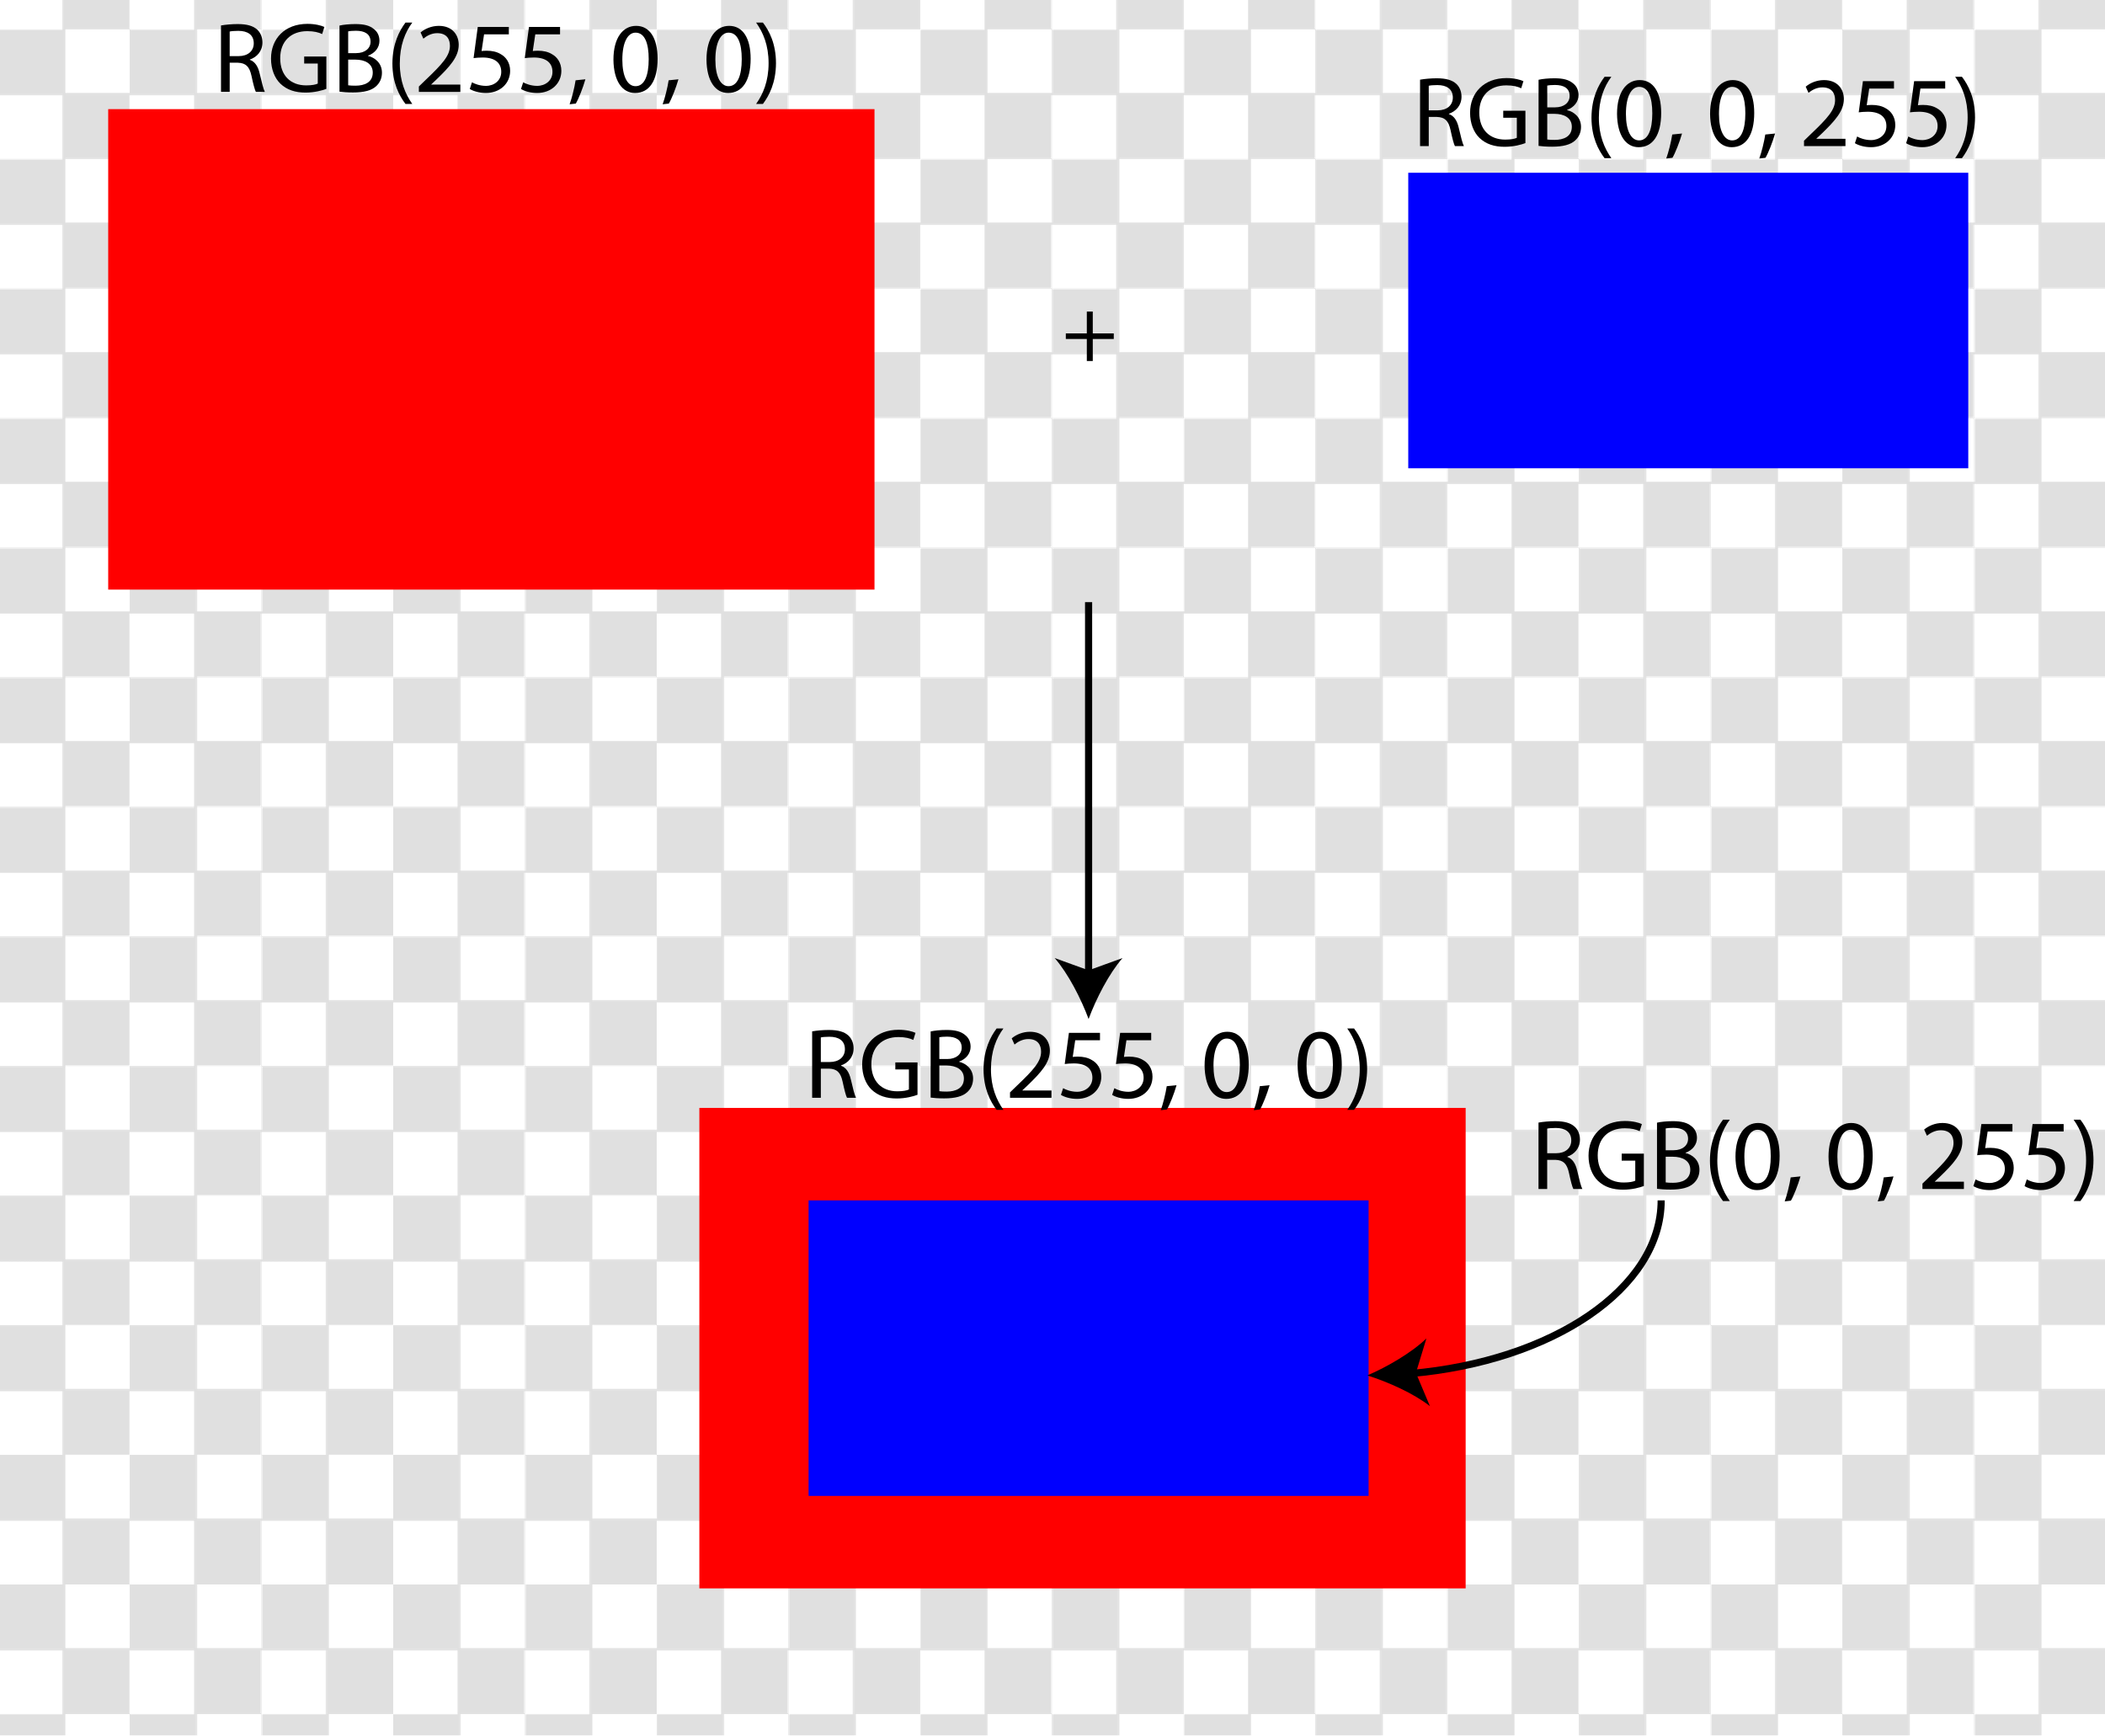
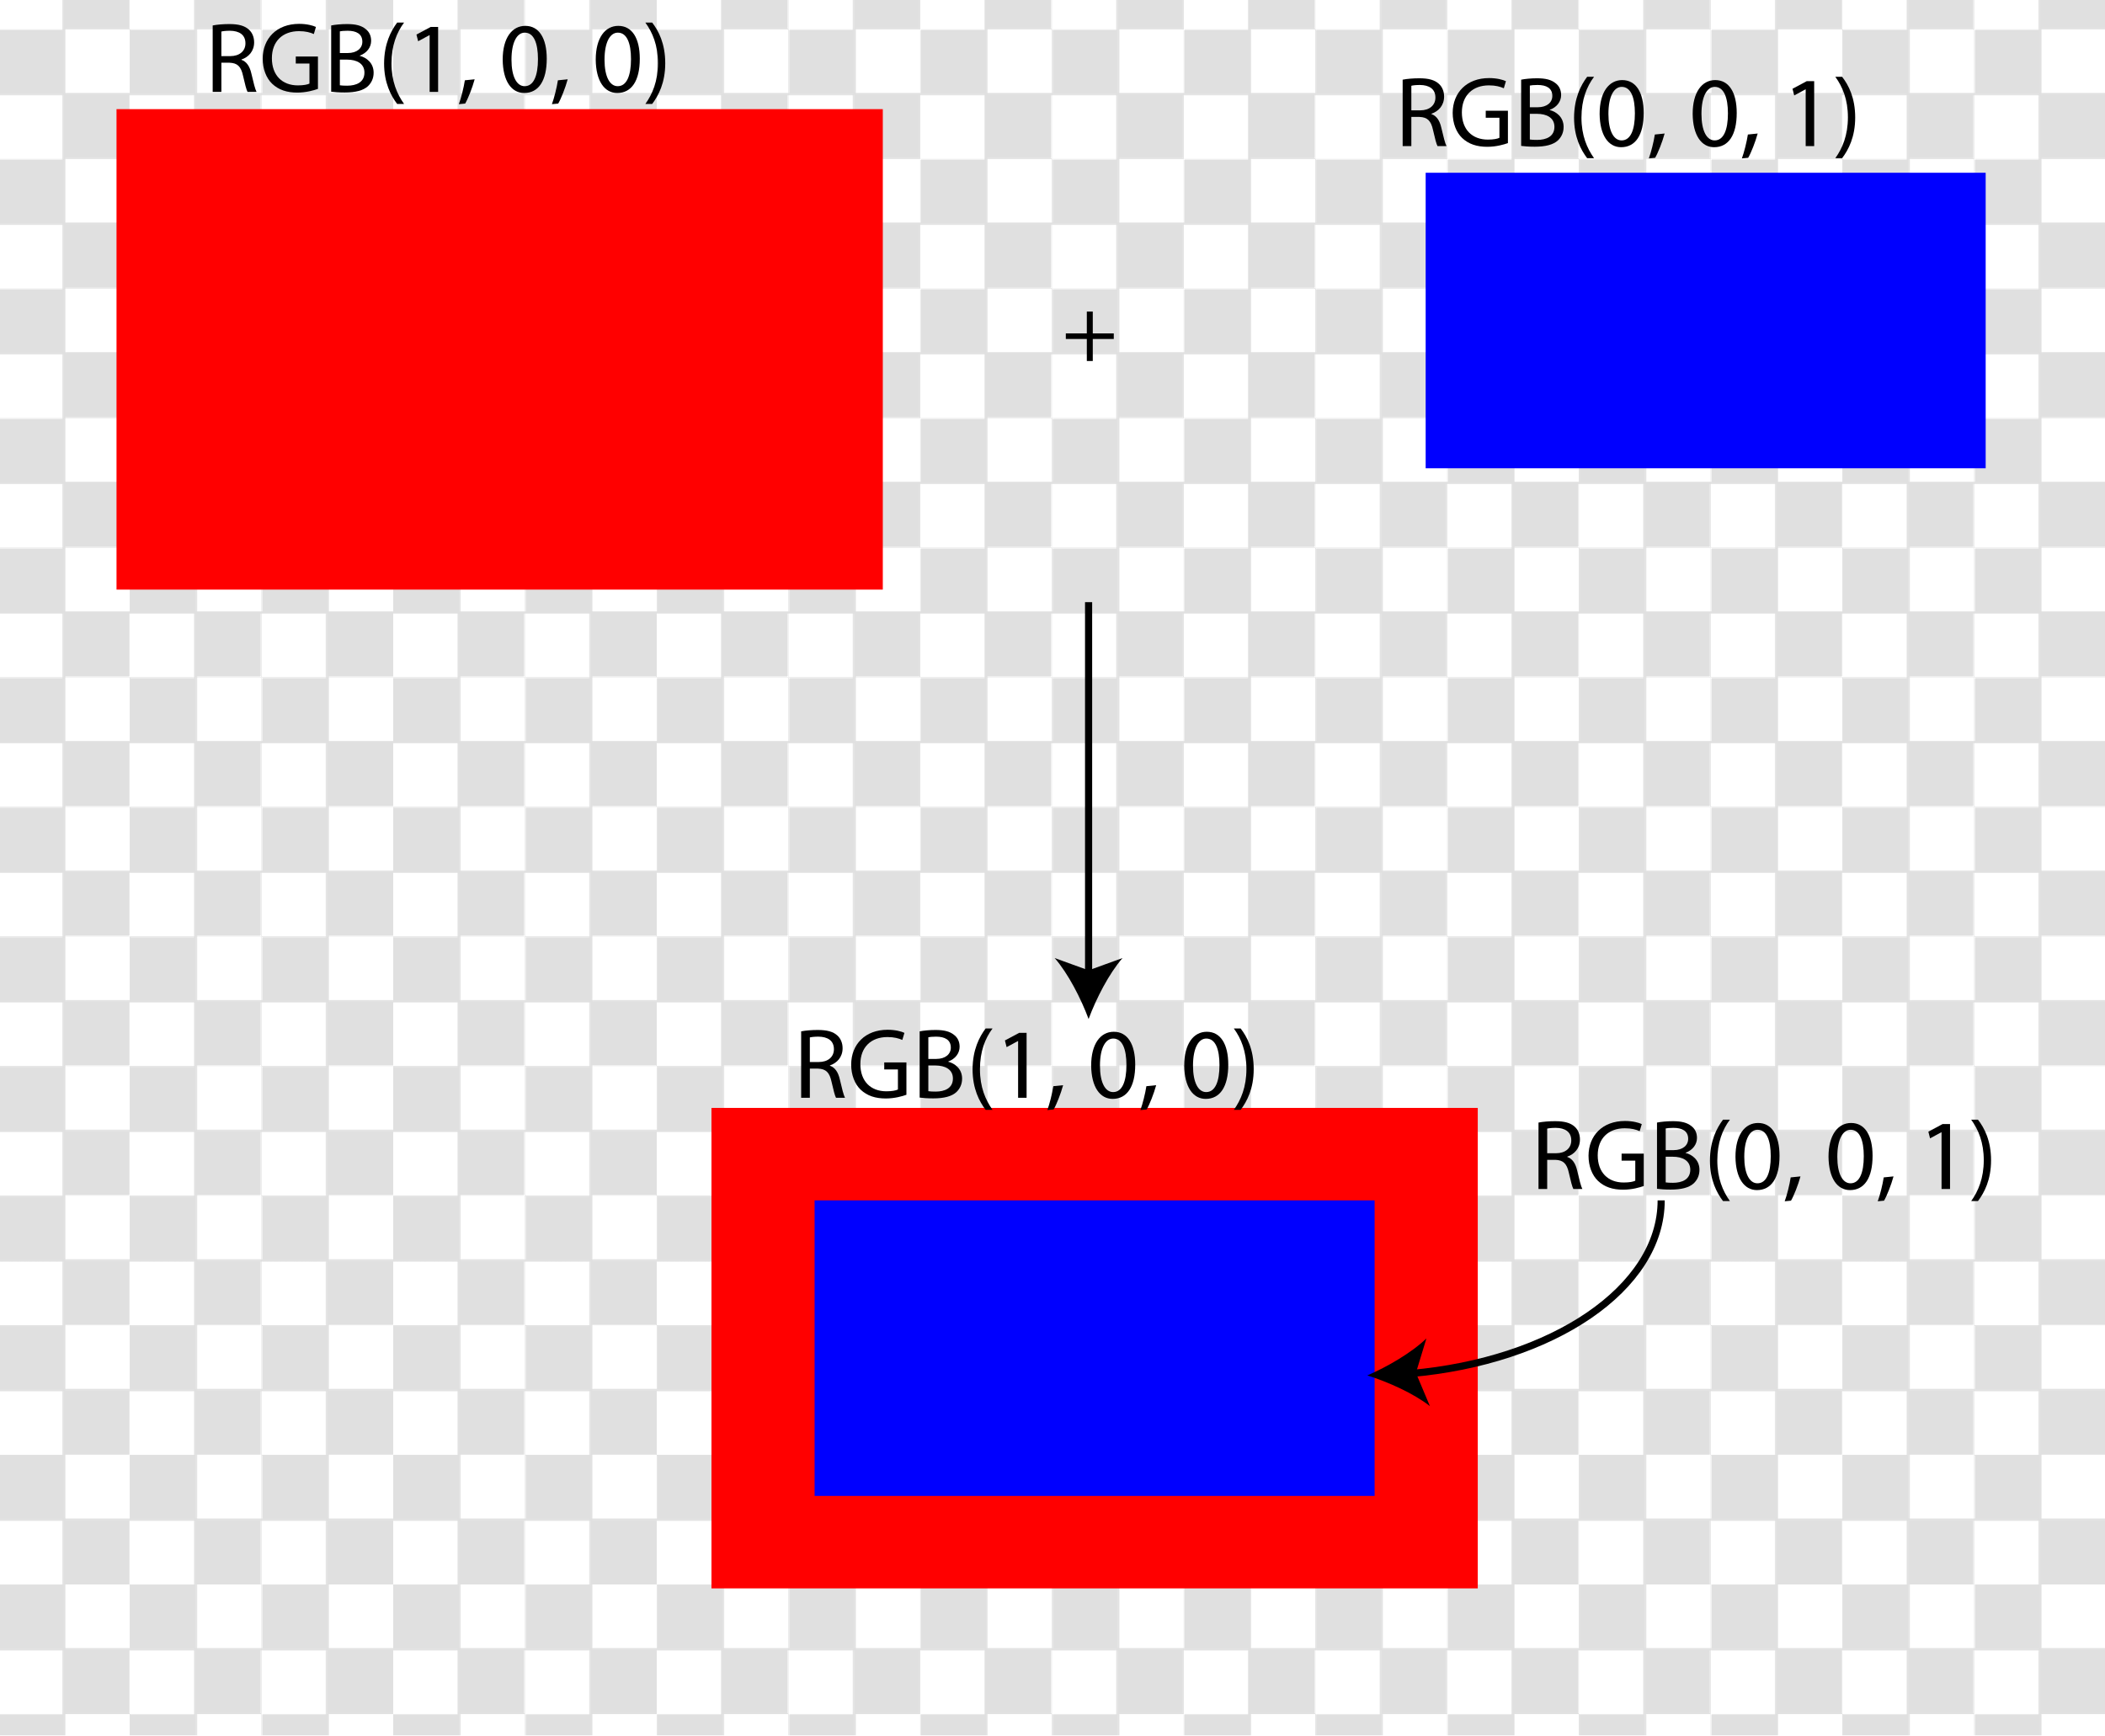
<svg xmlns="http://www.w3.org/2000/svg" version="1.1" x="0px" y="0px" width="295.181px" height="243.373px" viewBox="0 0 295.181 243.373" enable-background="new 0 0 295.181 243.373" xml:space="preserve">
  <pattern x="-18.755" y="-14.064" width="18.474" height="18.175" patternUnits="userSpaceOnUse" id="New_Pattern_Swatch_3" viewBox="0 -18.175 18.474 18.175" overflow="visible">
    <g>
      <polygon fill="none" points="0,0 18.474,0 18.474,-18.175 0,-18.175   " />
      <polygon fill="#E0E0E0" points="9.438,-8.938 0,-8.938 0,-18.175 9.438,-18.175   " />
      <polygon fill="#E0E0E0" points="18.474,0 9.036,0 9.036,-9.237 18.474,-9.237   " />
    </g>
  </pattern>
  <g id="Layer_2">
    <rect fill="url(#New_Pattern_Swatch_3)" width="295.181" height="243.373" />
  </g>
  <g id="Layer_1">
-     <rect x="15.173" y="15.307" fill="#FF0000" width="107.456" height="67.382" />
+     <rect x="16.339" y="15.307" fill="#FF0000" width="107.456" height="67.382" />
    <g>
-       <rect x="29.925" y="2.946" fill="none" width="82.616" height="10.047" />
-       <path d="M30.99,3.571c0.617-0.112,1.513-0.196,2.339-0.196c1.303,0,2.157,0.252,2.731,0.771c0.462,0.42,0.743,1.064,0.743,1.807    c0,1.232-0.785,2.059-1.765,2.395v0.042c0.714,0.252,1.148,0.925,1.373,1.905c0.308,1.316,0.532,2.227,0.729,2.591h-1.261    c-0.154-0.28-0.364-1.079-0.616-2.255c-0.28-1.303-0.798-1.793-1.905-1.835h-1.148v4.09H30.99V3.571z M32.208,7.871h1.247    c1.303,0,2.129-0.714,2.129-1.793c0-1.219-0.883-1.751-2.171-1.751c-0.588,0-0.995,0.042-1.205,0.098V7.871z" />
-       <path d="M45.764,12.465c-0.546,0.21-1.639,0.519-2.914,0.519c-1.429,0-2.605-0.364-3.53-1.247    c-0.812-0.785-1.316-2.045-1.316-3.516c0-2.815,1.947-4.875,5.113-4.875c1.092,0,1.961,0.238,2.367,0.434l-0.308,0.995    c-0.504-0.238-1.135-0.406-2.087-0.406c-2.297,0-3.796,1.429-3.796,3.796c0,2.396,1.429,3.81,3.642,3.81    c0.798,0,1.345-0.112,1.625-0.252V8.908h-1.905v-0.98h3.11V12.465z" />
-       <path d="M47.607,3.585c0.532-0.126,1.387-0.21,2.228-0.21c1.218,0,2.003,0.21,2.577,0.687c0.49,0.364,0.798,0.924,0.798,1.667    c0,0.924-0.616,1.723-1.597,2.073v0.042c0.896,0.21,1.947,0.953,1.947,2.354c0,0.813-0.322,1.443-0.812,1.891    c-0.645,0.602-1.709,0.882-3.25,0.882c-0.84,0-1.485-0.056-1.891-0.112V3.585z M48.826,7.451h1.106    c1.275,0,2.031-0.686,2.031-1.597c0-1.093-0.826-1.541-2.059-1.541c-0.56,0-0.882,0.042-1.079,0.084V7.451z M48.826,11.961    c0.252,0.042,0.588,0.056,1.022,0.056c1.261,0,2.423-0.462,2.423-1.835c0-1.274-1.106-1.821-2.437-1.821h-1.009V11.961z" />
-       <path d="M57.815,3.165c-1.022,1.387-1.751,3.194-1.751,5.743c0,2.493,0.771,4.272,1.751,5.673h-0.953    c-0.882-1.163-1.835-2.956-1.835-5.687c0.014-2.746,0.953-4.552,1.835-5.729H57.815z" />
-       <path d="M58.737,12.886v-0.756l0.966-0.938c2.326-2.213,3.39-3.39,3.39-4.763c0-0.924-0.435-1.779-1.793-1.779    c-0.827,0-1.513,0.42-1.933,0.771l-0.392-0.869c0.616-0.518,1.527-0.924,2.563-0.924c1.961,0,2.788,1.345,2.788,2.647    c0,1.681-1.219,3.04-3.138,4.888l-0.714,0.672v0.028h4.076v1.022H58.737z" />
-       <path d="M71.354,4.817H67.88l-0.35,2.339c0.21-0.028,0.406-0.042,0.742-0.042c0.714,0,1.401,0.14,1.961,0.49    c0.714,0.392,1.303,1.19,1.303,2.325c0,1.779-1.415,3.11-3.39,3.11c-0.995,0-1.821-0.28-2.269-0.561l0.308-0.938    c0.378,0.224,1.121,0.504,1.961,0.504c1.149,0,2.157-0.756,2.143-1.975c0-1.177-0.798-2.003-2.605-2.003    c-0.533,0-0.939,0.042-1.275,0.084l0.588-4.371h4.356V4.817z" />
-       <path d="M78.536,4.817h-3.474l-0.35,2.339c0.21-0.028,0.406-0.042,0.742-0.042c0.714,0,1.401,0.14,1.961,0.49    c0.714,0.392,1.303,1.19,1.303,2.325c0,1.779-1.415,3.11-3.39,3.11c-0.995,0-1.821-0.28-2.269-0.561l0.308-0.938    c0.378,0.224,1.121,0.504,1.961,0.504c1.149,0,2.157-0.756,2.143-1.975c0-1.177-0.798-2.003-2.605-2.003    c-0.533,0-0.939,0.042-1.275,0.084l0.588-4.371h4.356V4.817z" />
-       <path d="M79.876,14.623c0.308-0.84,0.687-2.339,0.84-3.362l1.373-0.14c-0.336,1.191-0.953,2.746-1.345,3.404L79.876,14.623z" />
-       <path d="M92.213,8.235c0,3.096-1.163,4.805-3.166,4.805c-1.779,0-2.998-1.667-3.025-4.679c0-3.068,1.331-4.734,3.18-4.734    C91.106,3.627,92.213,5.335,92.213,8.235z M87.269,8.375c0,2.367,0.729,3.712,1.849,3.712c1.247,0,1.849-1.471,1.849-3.796    c0-2.241-0.56-3.712-1.849-3.712C88.053,4.579,87.269,5.896,87.269,8.375z" />
-       <path d="M92.923,14.623c0.308-0.84,0.687-2.339,0.84-3.362l1.373-0.14c-0.336,1.191-0.953,2.746-1.345,3.404L92.923,14.623z" />
-       <path d="M105.261,8.235c0,3.096-1.163,4.805-3.166,4.805c-1.779,0-2.998-1.667-3.025-4.679c0-3.068,1.331-4.734,3.18-4.734    C104.154,3.627,105.261,5.335,105.261,8.235z M100.316,8.375c0,2.367,0.729,3.712,1.849,3.712c1.247,0,1.849-1.471,1.849-3.796    c0-2.241-0.56-3.712-1.849-3.712C101.1,4.579,100.316,5.896,100.316,8.375z" />
-       <path d="M106.027,14.581c0.98-1.387,1.751-3.194,1.751-5.715c0-2.521-0.756-4.3-1.751-5.701h0.953    c0.882,1.148,1.835,2.956,1.835,5.701c-0.014,2.745-0.953,4.538-1.835,5.715H106.027z" />
+       <rect x="28.759" y="2.946" fill="none" width="82.616" height="10.047" />
+       <path d="M29.824,3.571c0.617-0.126,1.499-0.196,2.339-0.196c1.303,0,2.143,0.238,2.731,0.771c0.477,0.42,0.743,1.064,0.743,1.793    c0,1.247-0.785,2.073-1.779,2.409v0.042c0.729,0.252,1.163,0.925,1.387,1.905c0.308,1.316,0.532,2.227,0.729,2.591h-1.261    c-0.154-0.266-0.364-1.079-0.63-2.255c-0.28-1.303-0.784-1.793-1.891-1.835h-1.148v4.09h-1.219V3.571z M31.042,7.871h1.247    c1.303,0,2.129-0.714,2.129-1.793c0-1.219-0.883-1.751-2.171-1.765c-0.588,0-1.008,0.056-1.205,0.112V7.871z" />
+       <path d="M44.583,12.465c-0.546,0.196-1.625,0.519-2.899,0.519c-1.429,0-2.605-0.364-3.53-1.247    c-0.812-0.785-1.316-2.045-1.316-3.516c0.014-2.815,1.947-4.875,5.113-4.875c1.092,0,1.947,0.238,2.353,0.434l-0.294,0.995    c-0.504-0.224-1.135-0.406-2.087-0.406c-2.297,0-3.796,1.429-3.796,3.796c0,2.396,1.443,3.81,3.642,3.81    c0.798,0,1.345-0.112,1.625-0.252V8.908h-1.919v-0.98h3.11V12.465z" />
+       <path d="M46.441,3.571c0.532-0.112,1.373-0.196,2.228-0.196c1.218,0,2.003,0.21,2.591,0.687c0.49,0.364,0.784,0.924,0.784,1.667    c0,0.91-0.602,1.709-1.597,2.073v0.028c0.896,0.224,1.947,0.966,1.947,2.367c0,0.813-0.322,1.429-0.798,1.891    c-0.658,0.602-1.723,0.882-3.264,0.882c-0.84,0-1.485-0.056-1.891-0.112V3.571z M47.66,7.437h1.106    c1.289,0,2.045-0.672,2.045-1.583c0-1.106-0.84-1.541-2.073-1.541c-0.56,0-0.882,0.042-1.079,0.084V7.437z M47.66,11.961    c0.238,0.042,0.588,0.056,1.022,0.056c1.261,0,2.423-0.462,2.423-1.835c0-1.289-1.106-1.821-2.437-1.821H47.66V11.961z" />
+       <path d="M56.663,3.165c-1.023,1.373-1.765,3.194-1.765,5.729c0,2.493,0.771,4.286,1.765,5.687h-0.967    c-0.882-1.163-1.835-2.956-1.835-5.687c0.014-2.759,0.953-4.552,1.835-5.729H56.663z" />
+       <path d="M60.247,4.93h-0.028l-1.583,0.854l-0.238-0.938l1.989-1.064h1.051v9.105h-1.191V4.93z" />
+       <path d="M64.347,14.609c0.308-0.827,0.687-2.326,0.84-3.348l1.373-0.14c-0.322,1.191-0.938,2.746-1.331,3.404L64.347,14.609z" />
+       <path d="M76.67,8.235c0,3.096-1.148,4.805-3.166,4.805c-1.779,0-2.984-1.667-3.012-4.679c0-3.054,1.316-4.734,3.166-4.734    C75.577,3.627,76.67,5.335,76.67,8.235z M71.725,8.375c0,2.367,0.729,3.712,1.849,3.712c1.261,0,1.863-1.471,1.863-3.796    c0-2.241-0.574-3.712-1.849-3.712C72.51,4.579,71.725,5.896,71.725,8.375z" />
+       <path d="M77.394,14.609c0.308-0.827,0.687-2.326,0.84-3.348l1.373-0.14c-0.322,1.191-0.938,2.746-1.331,3.404L77.394,14.609z" />
+       <path d="M89.717,8.235c0,3.096-1.148,4.805-3.166,4.805c-1.779,0-2.984-1.667-3.012-4.679c0-3.054,1.316-4.734,3.166-4.734    C88.625,3.627,89.717,5.335,89.717,8.235z M84.772,8.375c0,2.367,0.729,3.712,1.849,3.712c1.261,0,1.863-1.471,1.863-3.796    c0-2.241-0.574-3.712-1.849-3.712C85.557,4.579,84.772,5.896,84.772,8.375z" />
+       <path d="M90.498,14.581c0.995-1.387,1.765-3.208,1.765-5.729c0-2.507-0.756-4.3-1.765-5.687h0.953    c0.896,1.148,1.835,2.941,1.835,5.701c0,2.745-0.938,4.524-1.835,5.715H90.498z" />
    </g>
-     <rect x="197.478" y="24.228" fill="#0000FF" width="78.53" height="41.446" />
+     <rect x="199.919" y="24.228" fill="#0000FF" width="78.529" height="41.446" />
    <g>
-       <rect x="198.068" y="10.55" fill="none" width="87.112" height="10.046" />
-       <path d="M199.133,11.175c0.616-0.112,1.513-0.196,2.34-0.196c1.303,0,2.156,0.252,2.731,0.771c0.462,0.42,0.742,1.064,0.742,1.807    c0,1.232-0.784,2.059-1.766,2.395v0.042c0.715,0.252,1.149,0.925,1.373,1.905c0.309,1.316,0.532,2.227,0.729,2.591h-1.261    c-0.154-0.28-0.364-1.079-0.616-2.255c-0.28-1.303-0.799-1.793-1.905-1.835h-1.148v4.09h-1.219V11.175z M200.352,15.475h1.247    c1.303,0,2.129-0.714,2.129-1.793c0-1.219-0.883-1.751-2.171-1.751c-0.589,0-0.995,0.042-1.205,0.098V15.475z" />
-       <path d="M213.907,20.069c-0.547,0.21-1.639,0.519-2.914,0.519c-1.429,0-2.605-0.364-3.529-1.247    c-0.813-0.785-1.317-2.045-1.317-3.516c0-2.815,1.947-4.875,5.113-4.875c1.093,0,1.961,0.238,2.367,0.434l-0.309,0.995    c-0.504-0.238-1.134-0.406-2.087-0.406c-2.297,0-3.796,1.429-3.796,3.796c0,2.396,1.429,3.81,3.642,3.81    c0.799,0,1.345-0.112,1.625-0.252v-2.815h-1.905v-0.98h3.11V20.069z" />
-       <path d="M215.751,11.188c0.532-0.126,1.387-0.21,2.228-0.21c1.219,0,2.003,0.21,2.577,0.687c0.49,0.364,0.799,0.924,0.799,1.667    c0,0.924-0.616,1.723-1.598,2.073v0.042c0.896,0.21,1.947,0.952,1.947,2.353c0,0.813-0.322,1.443-0.813,1.891    c-0.645,0.602-1.709,0.882-3.249,0.882c-0.841,0-1.485-0.056-1.892-0.112V11.188z M216.97,15.055h1.106    c1.274,0,2.031-0.686,2.031-1.597c0-1.093-0.826-1.541-2.059-1.541c-0.561,0-0.883,0.042-1.079,0.084V15.055z M216.97,19.565    c0.252,0.042,0.588,0.056,1.022,0.056c1.261,0,2.424-0.462,2.424-1.835c0-1.274-1.107-1.821-2.438-1.821h-1.009V19.565z" />
-       <path d="M225.958,10.769c-1.022,1.387-1.751,3.194-1.751,5.743c0,2.493,0.771,4.272,1.751,5.673h-0.952    c-0.883-1.163-1.835-2.956-1.835-5.687c0.014-2.746,0.952-4.552,1.835-5.729H225.958z" />
-       <path d="M232.945,15.839c0,3.096-1.162,4.805-3.165,4.805c-1.779,0-2.998-1.667-3.026-4.679c0-3.068,1.331-4.734,3.18-4.734    C231.839,11.231,232.945,12.939,232.945,15.839z M228.001,15.979c0,2.367,0.729,3.712,1.849,3.712c1.247,0,1.85-1.471,1.85-3.796    c0-2.241-0.561-3.712-1.85-3.712C228.785,12.183,228.001,13.5,228.001,15.979z" />
-       <path d="M233.656,22.227c0.308-0.84,0.686-2.339,0.84-3.362l1.373-0.14c-0.336,1.191-0.953,2.746-1.345,3.404L233.656,22.227z" />
-       <path d="M245.992,15.839c0,3.096-1.162,4.805-3.165,4.805c-1.779,0-2.998-1.667-3.026-4.679c0-3.068,1.331-4.734,3.18-4.734    C244.886,11.231,245.992,12.939,245.992,15.839z M241.048,15.979c0,2.367,0.729,3.712,1.849,3.712c1.247,0,1.85-1.471,1.85-3.796    c0-2.241-0.561-3.712-1.85-3.712C241.832,12.183,241.048,13.5,241.048,15.979z" />
-       <path d="M246.703,22.227c0.308-0.84,0.686-2.339,0.84-3.362l1.373-0.14c-0.336,1.191-0.953,2.746-1.345,3.404L246.703,22.227z" />
-       <path d="M252.974,20.49v-0.756l0.967-0.938c2.325-2.213,3.39-3.39,3.39-4.763c0-0.924-0.434-1.779-1.793-1.779    c-0.826,0-1.513,0.42-1.933,0.771l-0.393-0.869c0.616-0.519,1.527-0.924,2.563-0.924c1.961,0,2.788,1.345,2.788,2.647    c0,1.681-1.219,3.04-3.138,4.889l-0.715,0.672v0.028h4.076v1.022H252.974z" />
-       <path d="M265.591,12.421h-3.474l-0.351,2.339c0.21-0.028,0.406-0.042,0.742-0.042c0.715,0,1.401,0.14,1.961,0.49    c0.715,0.392,1.303,1.19,1.303,2.325c0,1.779-1.414,3.11-3.39,3.11c-0.994,0-1.821-0.28-2.27-0.561l0.309-0.938    c0.378,0.224,1.121,0.504,1.961,0.504c1.148,0,2.157-0.756,2.144-1.975c0-1.177-0.799-2.003-2.605-2.003    c-0.532,0-0.938,0.042-1.274,0.084l0.588-4.371h4.356V12.421z" />
-       <path d="M272.772,12.421h-3.474l-0.351,2.339c0.21-0.028,0.406-0.042,0.742-0.042c0.715,0,1.401,0.14,1.961,0.49    c0.715,0.392,1.303,1.19,1.303,2.325c0,1.779-1.414,3.11-3.39,3.11c-0.994,0-1.821-0.28-2.27-0.561l0.309-0.938    c0.378,0.224,1.121,0.504,1.961,0.504c1.148,0,2.157-0.756,2.144-1.975c0-1.177-0.799-2.003-2.605-2.003    c-0.532,0-0.938,0.042-1.274,0.084l0.588-4.371h4.356V12.421z" />
-       <path d="M274.169,22.185c0.98-1.387,1.751-3.194,1.751-5.715c0-2.521-0.757-4.3-1.751-5.701h0.952    c0.883,1.148,1.835,2.956,1.835,5.701c-0.014,2.745-0.952,4.538-1.835,5.715H274.169z" />
+       <rect x="195.628" y="10.55" fill="none" width="87.111" height="10.046" />
+       <path d="M196.692,11.175c0.615-0.126,1.498-0.196,2.34-0.196c1.303,0,2.143,0.238,2.73,0.771c0.477,0.42,0.742,1.064,0.742,1.793    c0,1.247-0.783,2.073-1.779,2.409v0.042c0.729,0.252,1.164,0.925,1.387,1.905c0.309,1.316,0.533,2.227,0.729,2.591h-1.26    c-0.154-0.266-0.365-1.079-0.631-2.255c-0.279-1.303-0.785-1.793-1.891-1.835h-1.148v4.09h-1.219V11.175z M197.911,15.475h1.246    c1.303,0,2.129-0.714,2.129-1.793c0-1.219-0.883-1.751-2.17-1.765c-0.59,0-1.01,0.056-1.205,0.112V15.475z" />
+       <path d="M211.452,20.069c-0.547,0.196-1.625,0.519-2.9,0.519c-1.428,0-2.605-0.364-3.529-1.247    c-0.813-0.785-1.316-2.045-1.316-3.516c0.014-2.815,1.947-4.875,5.113-4.875c1.092,0,1.947,0.238,2.354,0.434l-0.295,0.995    c-0.504-0.224-1.135-0.406-2.088-0.406c-2.297,0-3.795,1.429-3.795,3.796c0,2.396,1.441,3.81,3.641,3.81    c0.799,0,1.346-0.112,1.625-0.252v-2.815h-1.918v-0.98h3.109V20.069z" />
+       <path d="M213.31,11.175c0.533-0.112,1.373-0.196,2.229-0.196c1.219,0,2.002,0.21,2.59,0.687c0.49,0.364,0.785,0.924,0.785,1.667    c0,0.91-0.602,1.709-1.598,2.073v0.028c0.896,0.224,1.947,0.966,1.947,2.367c0,0.813-0.322,1.429-0.797,1.891    c-0.66,0.602-1.725,0.882-3.264,0.882c-0.842,0-1.486-0.056-1.893-0.112V11.175z M214.528,15.041h1.107    c1.289,0,2.045-0.672,2.045-1.583c0-1.106-0.84-1.541-2.072-1.541c-0.561,0-0.883,0.042-1.08,0.084V15.041z M214.528,19.565    c0.238,0.042,0.588,0.056,1.023,0.056c1.26,0,2.424-0.462,2.424-1.835c0-1.289-1.107-1.821-2.438-1.821h-1.01V19.565z" />
+       <path d="M223.532,10.769c-1.023,1.373-1.766,3.194-1.766,5.729c0,2.493,0.77,4.286,1.766,5.687h-0.967    c-0.883-1.163-1.836-2.956-1.836-5.687c0.014-2.759,0.953-4.552,1.836-5.729H223.532z" />
+       <path d="M230.491,15.839c0,3.096-1.148,4.805-3.166,4.805c-1.779,0-2.984-1.667-3.012-4.679c0-3.054,1.316-4.734,3.166-4.734    C229.397,11.231,230.491,12.939,230.491,15.839z M225.546,15.979c0,2.367,0.729,3.712,1.85,3.712c1.26,0,1.863-1.471,1.863-3.796    c0-2.241-0.574-3.712-1.85-3.712C226.331,12.183,225.546,13.5,225.546,15.979z" />
+       <path d="M231.216,22.213c0.307-0.827,0.686-2.326,0.84-3.348l1.373-0.14c-0.322,1.191-0.939,2.746-1.332,3.404L231.216,22.213z" />
+       <path d="M243.538,15.839c0,3.096-1.148,4.805-3.166,4.805c-1.779,0-2.984-1.667-3.012-4.679c0-3.054,1.316-4.734,3.166-4.734    C242.444,11.231,243.538,12.939,243.538,15.839z M238.593,15.979c0,2.367,0.729,3.712,1.85,3.712c1.26,0,1.863-1.471,1.863-3.796    c0-2.241-0.574-3.712-1.85-3.712C239.378,12.183,238.593,13.5,238.593,15.979z" />
+       <path d="M244.263,22.213c0.307-0.827,0.686-2.326,0.84-3.348l1.373-0.14c-0.322,1.191-0.939,2.746-1.332,3.404L244.263,22.213z" />
+       <path d="M253.208,12.533h-0.027l-1.582,0.854l-0.238-0.938l1.988-1.064h1.051v9.105h-1.191V12.533z" />
+       <path d="M257.364,22.185c0.994-1.387,1.766-3.208,1.766-5.729c0-2.507-0.756-4.3-1.766-5.687h0.953    c0.896,1.148,1.834,2.941,1.834,5.701c0,2.745-0.938,4.524-1.834,5.715H257.364z" />
    </g>
    <g>
      <path d="M153.238,43.696v3.063h2.945v0.782h-2.945v3.088h-0.834V47.54h-2.945v-0.782h2.945v-3.063H153.238z" />
    </g>
    <g>
      <g>
        <line fill="none" stroke="#000000" stroke-miterlimit="10" x1="152.652" y1="84.449" x2="152.652" y2="136.876" />
        <g>
          <path d="M152.652,142.911c-1.054-2.84-2.852-6.363-4.756-8.548l4.756,1.721l4.755-1.721      C155.503,136.548,153.705,140.071,152.652,142.911z" />
        </g>
      </g>
    </g>
-     <rect x="98.069" y="155.379" fill="#FF0000" width="107.457" height="67.383" />
+     <rect x="99.767" y="155.379" fill="#FF0000" width="107.457" height="67.383" />
    <g>
-       <rect x="112.821" y="144.019" fill="none" width="84.432" height="10.046" />
-       <path d="M113.886,144.643c0.616-0.111,1.513-0.195,2.339-0.195c1.303,0,2.157,0.252,2.731,0.77    c0.462,0.421,0.743,1.065,0.743,1.808c0,1.232-0.785,2.059-1.765,2.396v0.042c0.714,0.252,1.148,0.924,1.373,1.904    c0.308,1.317,0.532,2.228,0.729,2.592h-1.261c-0.154-0.28-0.364-1.078-0.616-2.255c-0.28-1.303-0.798-1.793-1.905-1.835h-1.148    v4.09h-1.219V144.643z M115.104,148.943h1.247c1.303,0,2.129-0.715,2.129-1.793c0-1.219-0.883-1.751-2.171-1.751    c-0.588,0-0.995,0.042-1.205,0.098V148.943z" />
-       <path d="M128.66,153.538c-0.546,0.21-1.639,0.518-2.914,0.518c-1.429,0-2.605-0.364-3.53-1.246    c-0.813-0.784-1.316-2.045-1.316-3.516c0-2.816,1.947-4.875,5.113-4.875c1.092,0,1.961,0.238,2.367,0.435l-0.308,0.994    c-0.504-0.238-1.135-0.406-2.087-0.406c-2.297,0-3.796,1.429-3.796,3.796c0,2.396,1.429,3.811,3.642,3.811    c0.798,0,1.345-0.112,1.625-0.253v-2.815h-1.905v-0.98h3.11V153.538z" />
-       <path d="M130.503,144.657c0.532-0.126,1.387-0.21,2.228-0.21c1.218,0,2.003,0.21,2.577,0.686c0.49,0.364,0.798,0.925,0.798,1.667    c0,0.925-0.616,1.724-1.597,2.073v0.042c0.896,0.21,1.947,0.953,1.947,2.354c0,0.813-0.322,1.442-0.812,1.891    c-0.645,0.603-1.709,0.883-3.25,0.883c-0.84,0-1.485-0.056-1.891-0.112V144.657z M131.722,148.523h1.106    c1.275,0,2.031-0.687,2.031-1.598c0-1.092-0.827-1.54-2.059-1.54c-0.561,0-0.882,0.042-1.079,0.084V148.523z M131.722,153.033    c0.252,0.042,0.588,0.057,1.022,0.057c1.261,0,2.423-0.463,2.423-1.835c0-1.275-1.106-1.821-2.437-1.821h-1.009V153.033z" />
-       <path d="M140.711,144.236c-1.022,1.387-1.751,3.194-1.751,5.743c0,2.494,0.771,4.272,1.751,5.674h-0.953    c-0.882-1.163-1.835-2.956-1.835-5.688c0.014-2.745,0.953-4.553,1.835-5.729H140.711z" />
-       <path d="M141.633,153.958v-0.757l0.966-0.938c2.325-2.213,3.39-3.39,3.39-4.762c0-0.925-0.435-1.779-1.793-1.779    c-0.827,0-1.513,0.42-1.933,0.771l-0.392-0.869c0.616-0.518,1.527-0.924,2.563-0.924c1.961,0,2.788,1.345,2.788,2.647    c0,1.681-1.219,3.039-3.138,4.889l-0.714,0.672v0.028h4.076v1.022H141.633z" />
-       <path d="M154.25,145.89h-3.474l-0.35,2.339c0.21-0.027,0.406-0.042,0.742-0.042c0.715,0,1.401,0.141,1.961,0.49    c0.714,0.393,1.303,1.191,1.303,2.325c0,1.779-1.415,3.11-3.39,3.11c-0.995,0-1.821-0.28-2.269-0.561l0.308-0.938    c0.378,0.225,1.121,0.504,1.961,0.504c1.149,0,2.157-0.756,2.143-1.975c0-1.177-0.798-2.003-2.605-2.003    c-0.533,0-0.938,0.042-1.275,0.084l0.588-4.37h4.356V145.89z" />
-       <path d="M161.432,145.89h-3.474l-0.35,2.339c0.21-0.027,0.406-0.042,0.742-0.042c0.715,0,1.401,0.141,1.961,0.49    c0.714,0.393,1.303,1.191,1.303,2.325c0,1.779-1.415,3.11-3.39,3.11c-0.995,0-1.821-0.28-2.269-0.561l0.308-0.938    c0.378,0.225,1.121,0.504,1.961,0.504c1.149,0,2.157-0.756,2.143-1.975c0-1.177-0.798-2.003-2.605-2.003    c-0.533,0-0.938,0.042-1.275,0.084l0.588-4.37h4.356V145.89z" />
-       <path d="M162.772,155.695c0.308-0.841,0.687-2.34,0.84-3.362l1.373-0.14c-0.336,1.19-0.953,2.745-1.345,3.403L162.772,155.695z" />
-       <path d="M175.109,149.308c0,3.096-1.162,4.805-3.165,4.805c-1.779,0-2.998-1.667-3.026-4.679c0-3.067,1.331-4.734,3.18-4.734    C174.003,144.699,175.109,146.408,175.109,149.308z M170.165,149.447c0,2.367,0.729,3.712,1.849,3.712    c1.247,0,1.85-1.471,1.85-3.796c0-2.241-0.561-3.712-1.85-3.712C170.949,145.651,170.165,146.968,170.165,149.447z" />
-       <path d="M175.819,155.695c0.309-0.841,0.687-2.34,0.841-3.362l1.373-0.14c-0.336,1.19-0.953,2.745-1.345,3.403L175.819,155.695z" />
-       <path d="M188.156,149.308c0,3.096-1.162,4.805-3.165,4.805c-1.779,0-2.998-1.667-3.026-4.679c0-3.067,1.331-4.734,3.18-4.734    C187.05,144.699,188.156,146.408,188.156,149.308z M183.212,149.447c0,2.367,0.729,3.712,1.849,3.712    c1.247,0,1.85-1.471,1.85-3.796c0-2.241-0.561-3.712-1.85-3.712C183.996,145.651,183.212,146.968,183.212,149.447z" />
-       <path d="M188.923,155.653c0.98-1.387,1.751-3.194,1.751-5.716s-0.757-4.3-1.751-5.701h0.952c0.883,1.149,1.835,2.956,1.835,5.701    c-0.014,2.746-0.952,4.539-1.835,5.716H188.923z" />
+       <rect x="111.28" y="144.019" fill="none" width="84.432" height="10.046" />
+       <path d="M112.344,144.643c0.616-0.126,1.499-0.195,2.339-0.195c1.303,0,2.143,0.237,2.731,0.77    c0.476,0.421,0.743,1.065,0.743,1.793c0,1.247-0.785,2.073-1.779,2.41v0.042c0.729,0.252,1.163,0.924,1.387,1.904    c0.308,1.317,0.532,2.228,0.729,2.592h-1.261c-0.154-0.267-0.364-1.078-0.63-2.255c-0.28-1.303-0.784-1.793-1.891-1.835h-1.148    v4.09h-1.219V144.643z M113.563,148.943h1.247c1.303,0,2.129-0.715,2.129-1.793c0-1.219-0.883-1.751-2.171-1.765    c-0.588,0-1.008,0.056-1.205,0.111V148.943z" />
+       <path d="M127.104,153.538c-0.546,0.196-1.625,0.518-2.899,0.518c-1.429,0-2.605-0.364-3.53-1.246    c-0.813-0.784-1.316-2.045-1.316-3.516c0.014-2.816,1.947-4.875,5.113-4.875c1.092,0,1.947,0.238,2.353,0.435l-0.294,0.994    c-0.504-0.225-1.135-0.406-2.087-0.406c-2.297,0-3.796,1.429-3.796,3.796c0,2.396,1.443,3.811,3.642,3.811    c0.798,0,1.345-0.112,1.625-0.253v-2.815h-1.919v-0.98h3.11V153.538z" />
+       <path d="M128.962,144.643c0.532-0.111,1.373-0.195,2.228-0.195c1.218,0,2.003,0.21,2.591,0.686    c0.49,0.364,0.784,0.925,0.784,1.667c0,0.911-0.602,1.709-1.597,2.073v0.028c0.896,0.224,1.947,0.967,1.947,2.367    c0,0.813-0.322,1.429-0.798,1.891c-0.658,0.603-1.723,0.883-3.264,0.883c-0.84,0-1.485-0.056-1.891-0.112V144.643z     M130.181,148.509h1.106c1.289,0,2.045-0.672,2.045-1.583c0-1.106-0.841-1.54-2.073-1.54c-0.561,0-0.882,0.042-1.079,0.084    V148.509z M130.181,153.033c0.238,0.042,0.588,0.057,1.022,0.057c1.261,0,2.423-0.463,2.423-1.835    c0-1.289-1.106-1.821-2.437-1.821h-1.009V153.033z" />
+       <path d="M139.183,144.236c-1.022,1.373-1.765,3.194-1.765,5.729c0,2.493,0.771,4.286,1.765,5.688h-0.966    c-0.882-1.163-1.835-2.956-1.835-5.688c0.014-2.76,0.953-4.553,1.835-5.729H139.183z" />
+       <path d="M142.767,146.002h-0.028l-1.583,0.854l-0.238-0.938l1.989-1.064h1.051v9.104h-1.191V146.002z" />
+       <path d="M146.867,155.681c0.308-0.826,0.687-2.325,0.84-3.348l1.373-0.14c-0.322,1.19-0.938,2.745-1.331,3.403L146.867,155.681z" />
+       <path d="M159.19,149.308c0,3.096-1.148,4.805-3.166,4.805c-1.779,0-2.984-1.667-3.012-4.679c0-3.054,1.316-4.734,3.166-4.734    C158.098,144.699,159.19,146.408,159.19,149.308z M154.246,149.447c0,2.367,0.729,3.712,1.849,3.712    c1.261,0,1.863-1.471,1.863-3.796c0-2.241-0.574-3.712-1.849-3.712C155.03,145.651,154.246,146.968,154.246,149.447z" />
+       <path d="M159.915,155.681c0.308-0.826,0.687-2.325,0.84-3.348l1.373-0.14c-0.322,1.19-0.938,2.745-1.331,3.403L159.915,155.681z" />
+       <path d="M172.238,149.308c0,3.096-1.148,4.805-3.166,4.805c-1.778,0-2.983-1.667-3.012-4.679c0-3.054,1.317-4.734,3.166-4.734    C171.145,144.699,172.238,146.408,172.238,149.308z M167.293,149.447c0,2.367,0.729,3.712,1.849,3.712    c1.261,0,1.863-1.471,1.863-3.796c0-2.241-0.574-3.712-1.85-3.712C168.078,145.651,167.293,146.968,167.293,149.447z" />
+       <path d="M173.018,155.653c0.994-1.387,1.765-3.208,1.765-5.729c0-2.508-0.756-4.301-1.765-5.688h0.952    c0.896,1.149,1.835,2.942,1.835,5.701c0,2.746-0.938,4.524-1.835,5.716H173.018z" />
    </g>
-     <rect x="113.387" y="168.347" fill="#0000FF" width="78.53" height="41.446" />
+     <rect x="114.23" y="168.347" fill="#0000FF" width="78.53" height="41.446" />
    <g>
      <g>
        <path fill="none" stroke="#000000" stroke-miterlimit="10" d="M232.944,168.347c0,12.35-15.264,22.554-35.177,24.29" />
        <g>
          <path d="M191.735,192.897c2.781-1.199,6.207-3.177,8.29-5.191l-1.472,4.838l1.964,4.66      C198.237,195.415,194.626,193.802,191.735,192.897z" />
        </g>
      </g>
    </g>
    <g>
      <rect x="214.678" y="156.811" fill="none" width="84.969" height="10.047" />
-       <path d="M215.742,157.435c0.616-0.111,1.513-0.195,2.34-0.195c1.302,0,2.156,0.252,2.731,0.771    c0.462,0.42,0.742,1.064,0.742,1.807c0,1.232-0.784,2.059-1.766,2.396v0.042c0.715,0.252,1.149,0.924,1.373,1.904    c0.309,1.317,0.532,2.228,0.729,2.592h-1.261c-0.154-0.28-0.364-1.078-0.616-2.255c-0.28-1.303-0.799-1.793-1.905-1.835h-1.148    v4.09h-1.219V157.435z M216.961,161.735h1.247c1.303,0,2.129-0.715,2.129-1.793c0-1.219-0.883-1.751-2.171-1.751    c-0.589,0-0.995,0.042-1.205,0.098V161.735z" />
-       <path d="M230.517,166.33c-0.547,0.21-1.639,0.518-2.914,0.518c-1.429,0-2.605-0.364-3.529-1.246    c-0.813-0.784-1.317-2.045-1.317-3.516c0-2.816,1.947-4.875,5.113-4.875c1.093,0,1.961,0.238,2.367,0.435l-0.309,0.994    c-0.504-0.238-1.134-0.406-2.087-0.406c-2.297,0-3.796,1.429-3.796,3.796c0,2.396,1.429,3.811,3.642,3.811    c0.799,0,1.345-0.112,1.625-0.253v-2.815h-1.904v-0.98h3.109V166.33z" />
-       <path d="M232.36,157.449c0.532-0.126,1.387-0.21,2.228-0.21c1.219,0,2.003,0.21,2.577,0.686c0.49,0.364,0.799,0.925,0.799,1.667    c0,0.925-0.617,1.724-1.598,2.073v0.042c0.896,0.21,1.947,0.953,1.947,2.354c0,0.813-0.322,1.442-0.813,1.891    c-0.645,0.603-1.709,0.883-3.249,0.883c-0.841,0-1.485-0.056-1.892-0.112V157.449z M233.579,161.315h1.106    c1.274,0,2.031-0.687,2.031-1.598c0-1.092-0.826-1.54-2.06-1.54c-0.56,0-0.882,0.042-1.078,0.084V161.315z M233.579,165.825    c0.252,0.042,0.588,0.057,1.022,0.057c1.261,0,2.424-0.463,2.424-1.835c0-1.275-1.107-1.821-2.438-1.821h-1.009V165.825z" />
-       <path d="M242.567,157.028c-1.022,1.387-1.751,3.194-1.751,5.743c0,2.494,0.771,4.272,1.751,5.674h-0.952    c-0.883-1.163-1.835-2.956-1.835-5.688c0.014-2.745,0.952-4.553,1.835-5.729H242.567z" />
-       <path d="M249.555,162.1c0,3.096-1.162,4.805-3.165,4.805c-1.779,0-2.998-1.667-3.026-4.679c0-3.067,1.331-4.734,3.18-4.734    C248.448,157.491,249.555,159.2,249.555,162.1z M244.61,162.239c0,2.367,0.729,3.712,1.849,3.712c1.247,0,1.85-1.471,1.85-3.796    c0-2.241-0.561-3.712-1.85-3.712C245.395,158.443,244.61,159.76,244.61,162.239z" />
-       <path d="M250.265,168.487c0.309-0.841,0.687-2.34,0.841-3.362l1.373-0.14c-0.336,1.19-0.953,2.745-1.345,3.403L250.265,168.487z" />
-       <path d="M262.602,162.1c0,3.096-1.162,4.805-3.165,4.805c-1.779,0-2.998-1.667-3.026-4.679c0-3.067,1.331-4.734,3.18-4.734    C261.495,157.491,262.602,159.2,262.602,162.1z M257.657,162.239c0,2.367,0.729,3.712,1.849,3.712c1.247,0,1.85-1.471,1.85-3.796    c0-2.241-0.561-3.712-1.85-3.712C258.441,158.443,257.657,159.76,257.657,162.239z" />
-       <path d="M263.312,168.487c0.309-0.841,0.687-2.34,0.841-3.362l1.373-0.14c-0.336,1.19-0.953,2.745-1.345,3.403L263.312,168.487z" />
-       <path d="M269.583,166.75v-0.757l0.967-0.938c2.325-2.213,3.39-3.39,3.39-4.762c0-0.925-0.434-1.779-1.793-1.779    c-0.826,0-1.513,0.42-1.933,0.771l-0.393-0.869c0.616-0.518,1.527-0.924,2.563-0.924c1.961,0,2.788,1.345,2.788,2.647    c0,1.681-1.219,3.039-3.138,4.889l-0.715,0.672v0.028h4.076v1.022H269.583z" />
-       <path d="M282.2,158.682h-3.474l-0.351,2.339c0.21-0.027,0.406-0.042,0.742-0.042c0.715,0,1.401,0.141,1.961,0.49    c0.715,0.393,1.303,1.191,1.303,2.325c0,1.779-1.414,3.11-3.39,3.11c-0.994,0-1.821-0.28-2.27-0.561l0.309-0.938    c0.378,0.224,1.12,0.504,1.961,0.504c1.148,0,2.157-0.756,2.144-1.975c0-1.177-0.799-2.003-2.605-2.003    c-0.532,0-0.938,0.042-1.275,0.084l0.589-4.37h4.356V158.682z" />
-       <path d="M289.382,158.682h-3.474l-0.351,2.339c0.21-0.027,0.406-0.042,0.742-0.042c0.715,0,1.401,0.141,1.961,0.49    c0.715,0.393,1.303,1.191,1.303,2.325c0,1.779-1.414,3.11-3.39,3.11c-0.994,0-1.821-0.28-2.27-0.561l0.309-0.938    c0.378,0.224,1.12,0.504,1.961,0.504c1.148,0,2.157-0.756,2.144-1.975c0-1.177-0.799-2.003-2.605-2.003    c-0.532,0-0.938,0.042-1.275,0.084l0.589-4.37h4.356V158.682z" />
-       <path d="M290.778,168.445c0.98-1.387,1.751-3.194,1.751-5.716s-0.757-4.3-1.751-5.701h0.952c0.883,1.149,1.835,2.956,1.835,5.701    c-0.014,2.746-0.952,4.539-1.835,5.716H290.778z" />
+       <path d="M215.742,157.435c0.616-0.126,1.499-0.195,2.34-0.195c1.302,0,2.143,0.237,2.731,0.771    c0.476,0.42,0.742,1.064,0.742,1.793c0,1.246-0.784,2.072-1.779,2.409v0.042c0.729,0.252,1.163,0.924,1.387,1.904    c0.309,1.317,0.532,2.228,0.729,2.592h-1.261c-0.154-0.267-0.364-1.078-0.63-2.255c-0.28-1.303-0.785-1.793-1.892-1.835h-1.148    v4.09h-1.219V157.435z M216.961,161.735h1.247c1.303,0,2.129-0.715,2.129-1.793c0-1.219-0.883-1.751-2.171-1.765    c-0.589,0-1.009,0.056-1.205,0.111V161.735z" />
+       <path d="M230.502,166.33c-0.546,0.195-1.624,0.518-2.899,0.518c-1.429,0-2.605-0.364-3.529-1.246    c-0.813-0.784-1.317-2.045-1.317-3.516c0.015-2.816,1.947-4.875,5.113-4.875c1.093,0,1.947,0.238,2.354,0.435l-0.295,0.994    c-0.504-0.225-1.134-0.406-2.087-0.406c-2.297,0-3.796,1.429-3.796,3.796c0,2.396,1.442,3.811,3.642,3.811    c0.799,0,1.345-0.112,1.625-0.253v-2.815h-1.919v-0.98h3.109V166.33z" />
+       <path d="M232.36,157.435c0.532-0.111,1.373-0.195,2.228-0.195c1.219,0,2.003,0.21,2.591,0.686c0.49,0.364,0.785,0.925,0.785,1.667    c0,0.911-0.603,1.709-1.598,2.073v0.028c0.896,0.224,1.947,0.967,1.947,2.367c0,0.813-0.322,1.429-0.798,1.891    c-0.659,0.603-1.724,0.883-3.264,0.883c-0.841,0-1.485-0.056-1.892-0.112V157.435z M233.579,161.301h1.106    c1.289,0,2.045-0.672,2.045-1.583c0-1.106-0.84-1.54-2.073-1.54c-0.56,0-0.882,0.042-1.078,0.084V161.301z M233.579,165.825    c0.238,0.042,0.588,0.057,1.022,0.057c1.261,0,2.424-0.463,2.424-1.835c0-1.289-1.107-1.821-2.438-1.821h-1.009V165.825z" />
+       <path d="M242.582,157.028c-1.022,1.373-1.766,3.194-1.766,5.729c0,2.493,0.771,4.286,1.766,5.688h-0.967    c-0.883-1.163-1.835-2.956-1.835-5.688c0.014-2.76,0.952-4.553,1.835-5.729H242.582z" />
+       <path d="M249.541,162.1c0,3.096-1.148,4.805-3.166,4.805c-1.778,0-2.983-1.667-3.012-4.679c0-3.054,1.317-4.734,3.166-4.734    C248.448,157.491,249.541,159.2,249.541,162.1z M244.597,162.239c0,2.367,0.729,3.712,1.849,3.712    c1.261,0,1.863-1.471,1.863-3.796c0-2.241-0.574-3.712-1.85-3.712C245.381,158.443,244.597,159.76,244.597,162.239z" />
+       <path d="M250.265,168.473c0.309-0.826,0.687-2.325,0.841-3.348l1.373-0.14c-0.322,1.19-0.938,2.745-1.331,3.403L250.265,168.473z" />
+       <path d="M262.588,162.1c0,3.096-1.148,4.805-3.166,4.805c-1.778,0-2.983-1.667-3.012-4.679c0-3.054,1.317-4.734,3.166-4.734    C261.495,157.491,262.588,159.2,262.588,162.1z M257.644,162.239c0,2.367,0.729,3.712,1.849,3.712    c1.261,0,1.863-1.471,1.863-3.796c0-2.241-0.574-3.712-1.85-3.712C258.428,158.443,257.644,159.76,257.644,162.239z" />
+       <path d="M263.312,168.473c0.309-0.826,0.687-2.325,0.841-3.348l1.373-0.14c-0.322,1.19-0.938,2.745-1.331,3.403L263.312,168.473z" />
+       <path d="M272.259,158.794h-0.028l-1.582,0.854l-0.238-0.938l1.989-1.064h1.05v9.104h-1.19V158.794z" />
+       <path d="M276.415,168.445c0.994-1.387,1.765-3.208,1.765-5.729c0-2.508-0.756-4.301-1.765-5.688h0.952    c0.896,1.149,1.835,2.942,1.835,5.701c0,2.746-0.938,4.524-1.835,5.716H276.415z" />
    </g>
+     <g>
+ 	</g>
+     <g>
+ 	</g>
+     <g>
+ 	</g>
  </g>
</svg>
